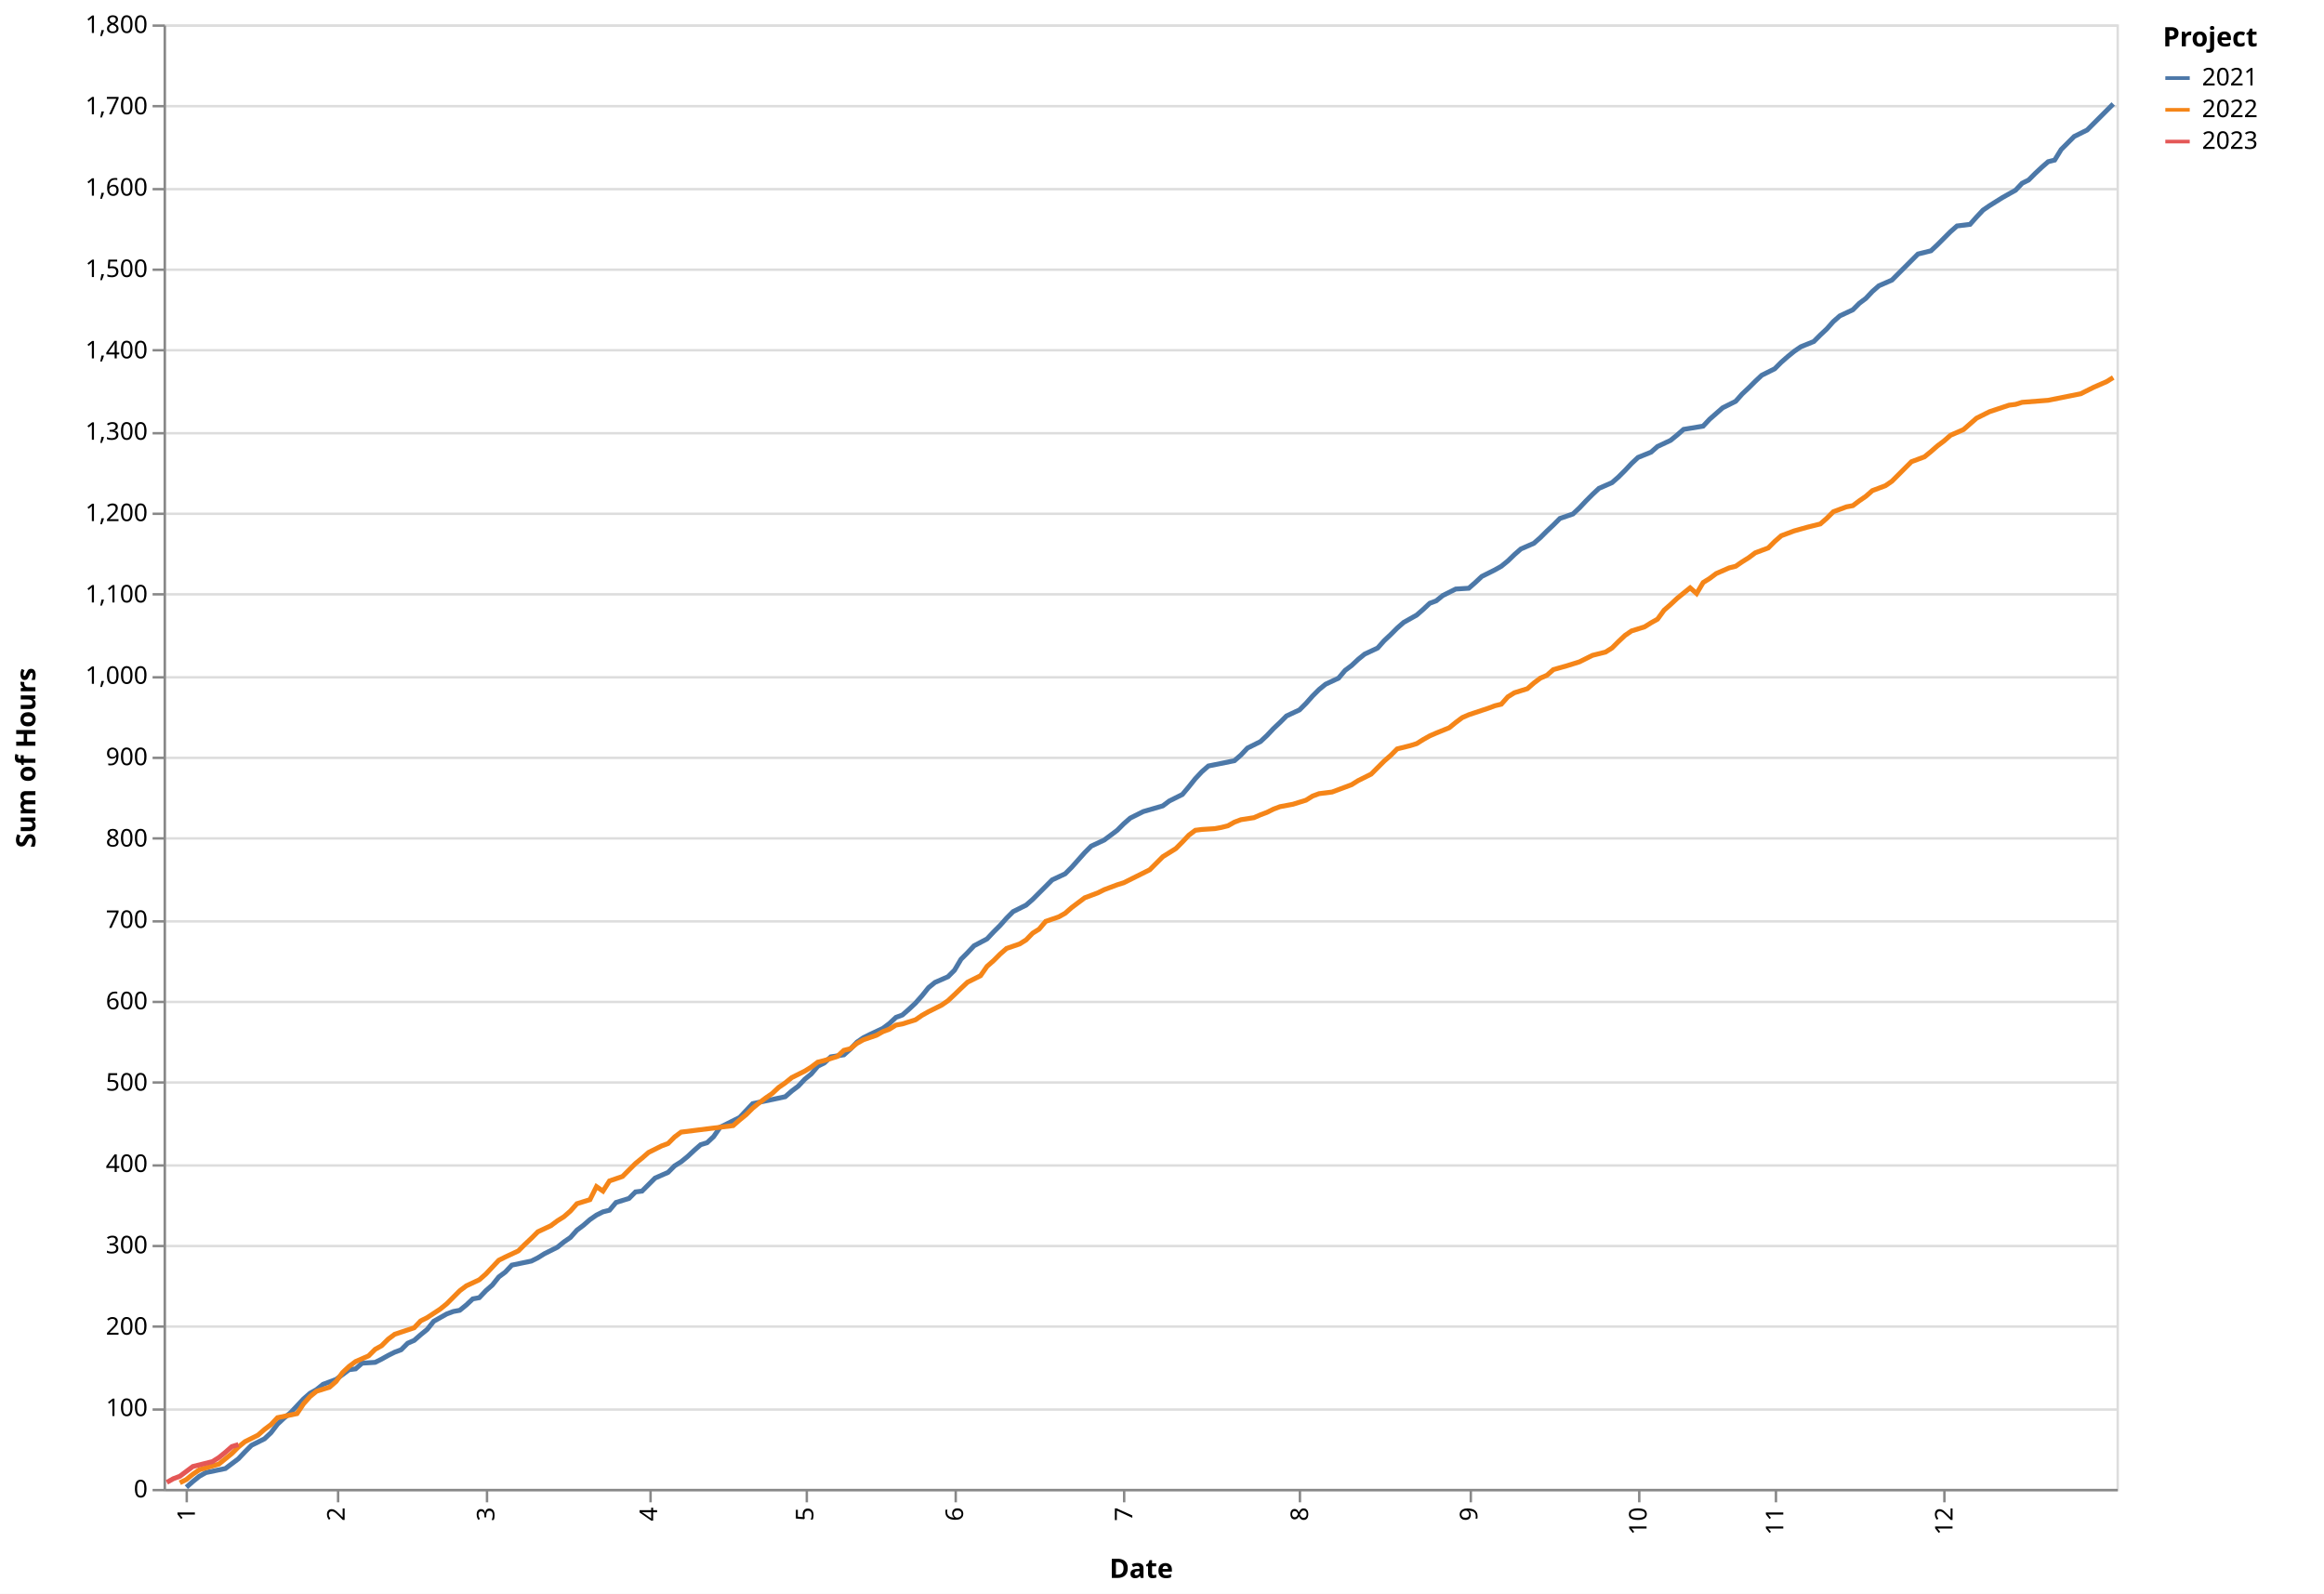
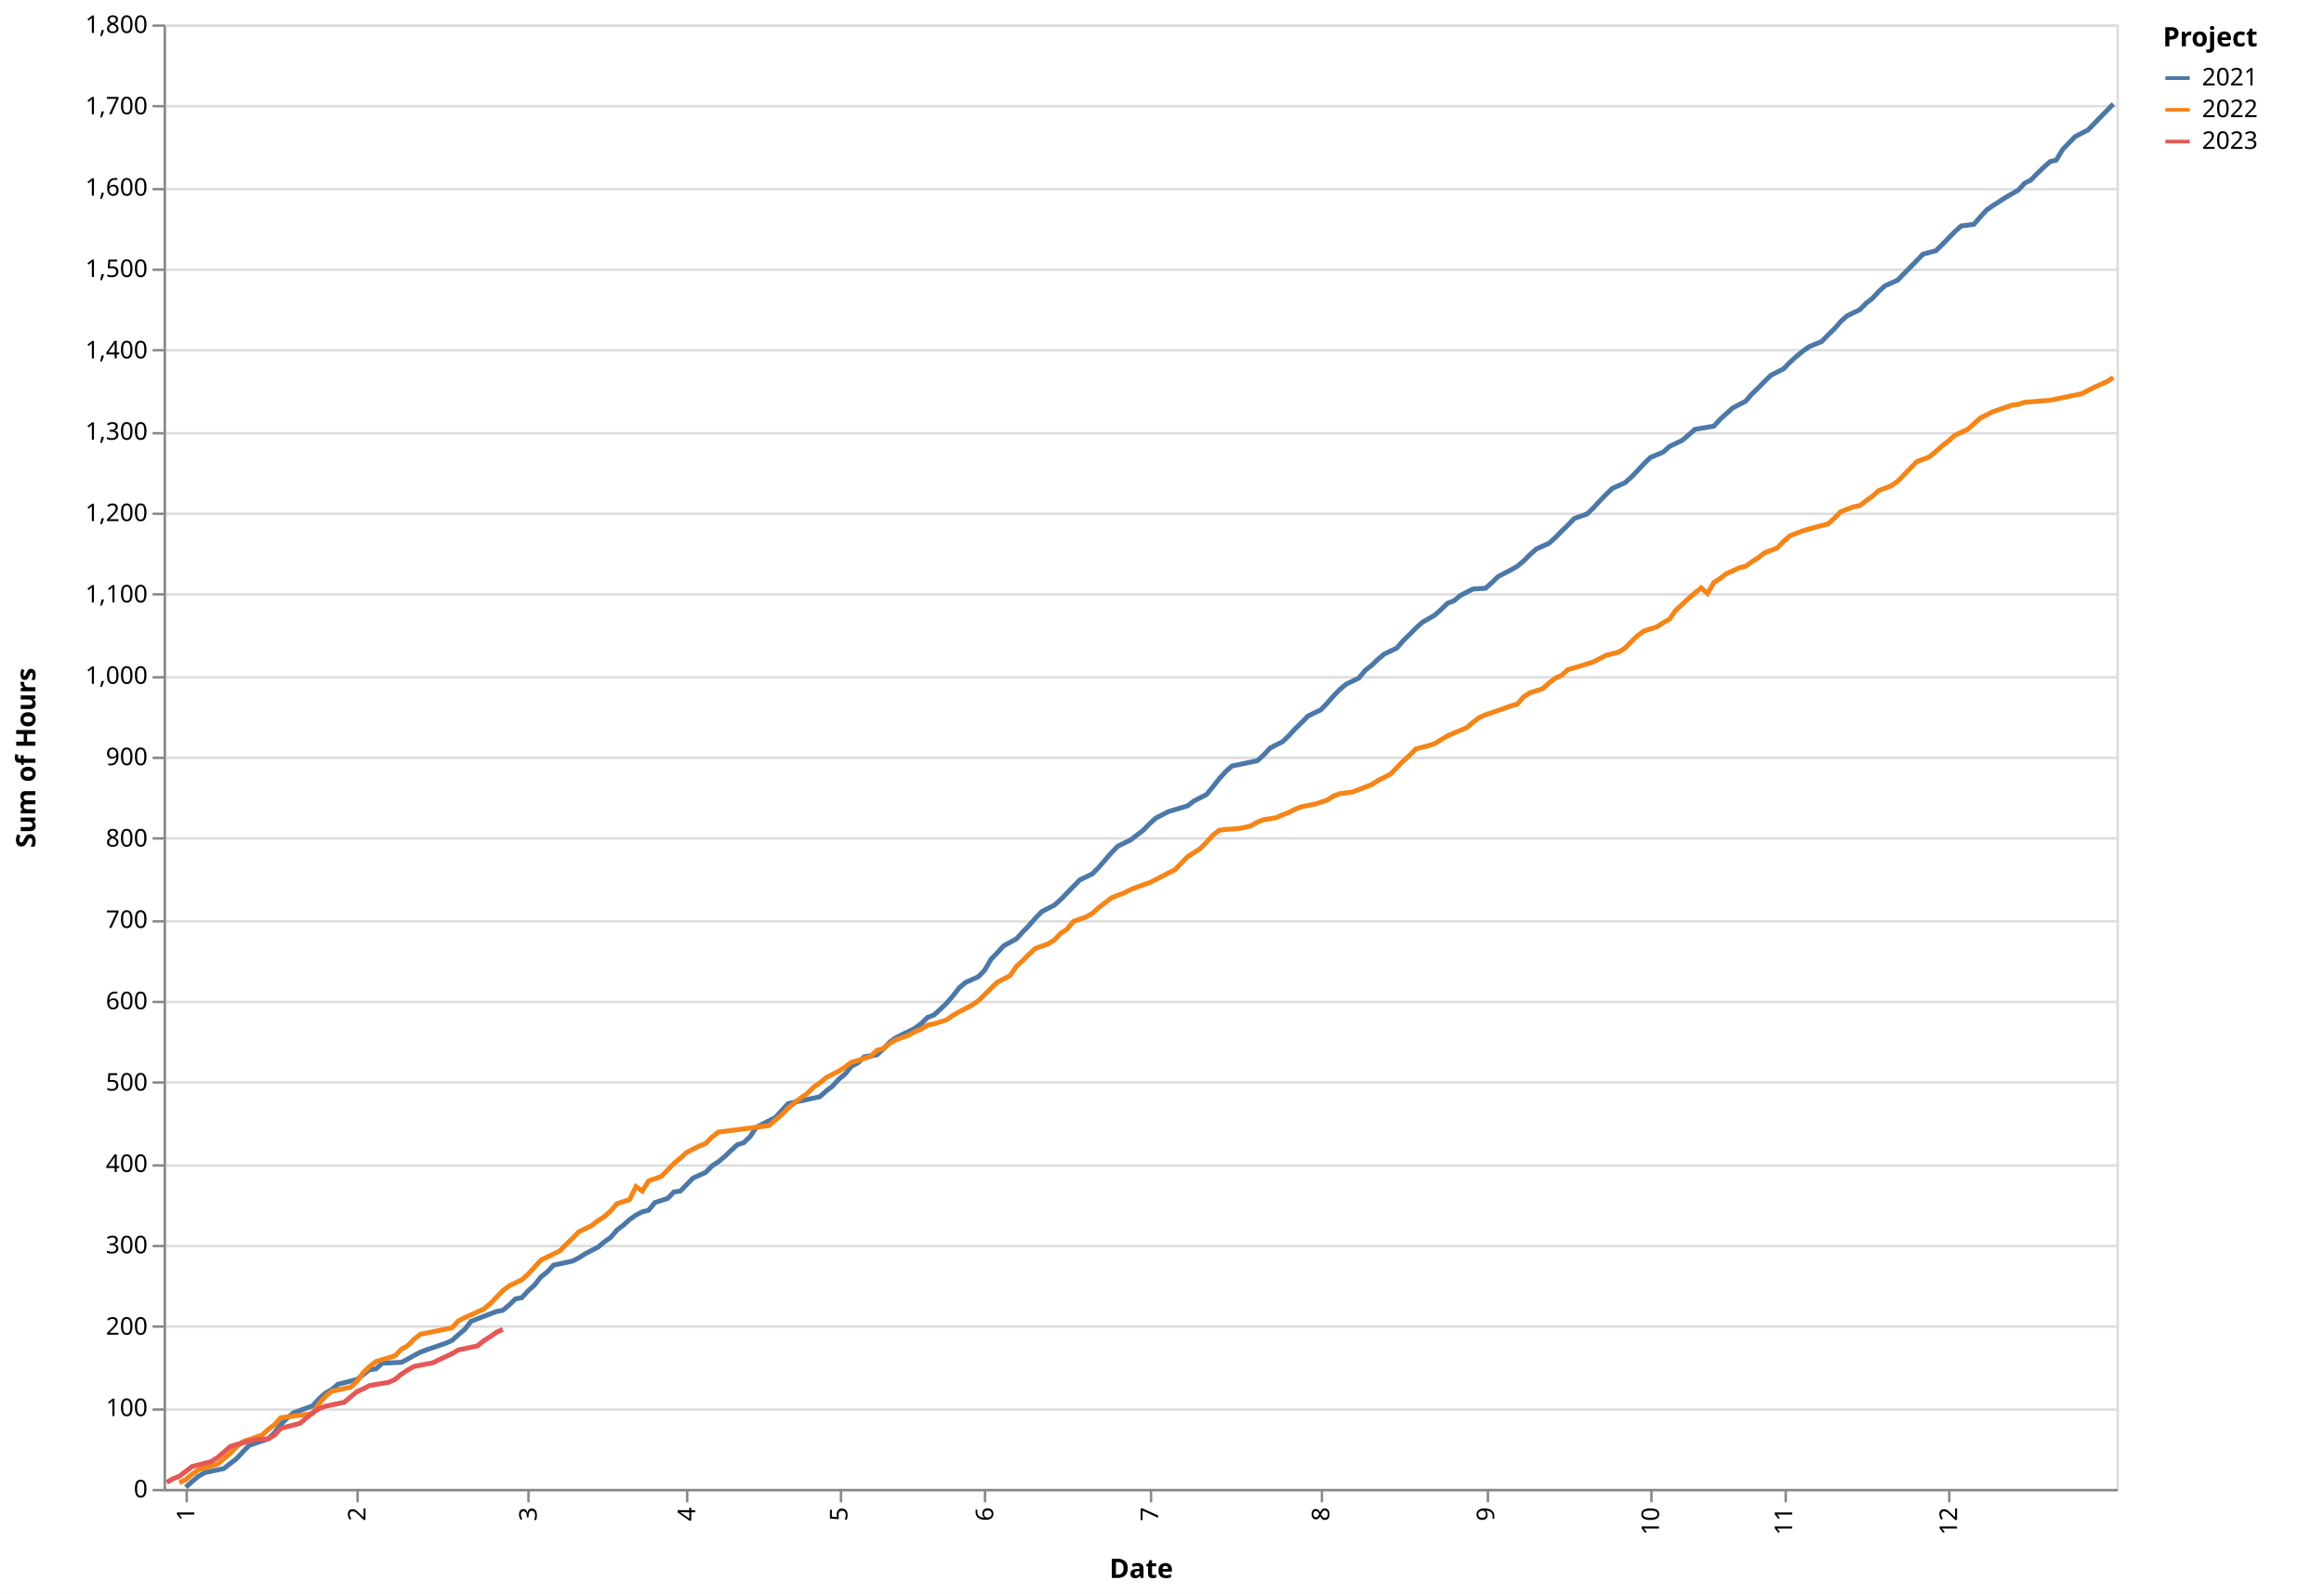
<svg xmlns="http://www.w3.org/2000/svg" class="marks" width="952" height="653" viewBox="0 0 952 653" version="1.1">
  <rect width="952" height="653" style="fill: white;" />
  <g transform="translate(67,10)">
    <g class="mark-group role-frame root">
      <g transform="translate(0,0)">
        <path class="background" d="M0.5,0.5h800v600h-800Z" style="fill: none; stroke: #ddd;" />
        <g>
          <g class="mark-group role-axis">
            <g transform="translate(0.5,0.5)">
              <path class="background" d="M0,0h0v0h0Z" style="pointer-events: none; fill: none;" />
              <g>
                <g class="mark-rule role-axis-grid" style="pointer-events: none;">
                  <line transform="translate(0,600)" x2="800" y2="0" style="fill: none; stroke: #ddd; stroke-width: 1; opacity: 1;" />
                  <line transform="translate(0,567)" x2="800" y2="0" style="fill: none; stroke: #ddd; stroke-width: 1; opacity: 1;" />
                  <line transform="translate(0,533)" x2="800" y2="0" style="fill: none; stroke: #ddd; stroke-width: 1; opacity: 1;" />
                  <line transform="translate(0,500)" x2="800" y2="0" style="fill: none; stroke: #ddd; stroke-width: 1; opacity: 1;" />
                  <line transform="translate(0,467)" x2="800" y2="0" style="fill: none; stroke: #ddd; stroke-width: 1; opacity: 1;" />
                  <line transform="translate(0,433)" x2="800" y2="0" style="fill: none; stroke: #ddd; stroke-width: 1; opacity: 1;" />
                  <line transform="translate(0,400)" x2="800" y2="0" style="fill: none; stroke: #ddd; stroke-width: 1; opacity: 1;" />
                  <line transform="translate(0,367)" x2="800" y2="0" style="fill: none; stroke: #ddd; stroke-width: 1; opacity: 1;" />
                  <line transform="translate(0,333)" x2="800" y2="0" style="fill: none; stroke: #ddd; stroke-width: 1; opacity: 1;" />
                  <line transform="translate(0,300)" x2="800" y2="0" style="fill: none; stroke: #ddd; stroke-width: 1; opacity: 1;" />
                  <line transform="translate(0,267)" x2="800" y2="0" style="fill: none; stroke: #ddd; stroke-width: 1; opacity: 1;" />
                  <line transform="translate(0,233)" x2="800" y2="0" style="fill: none; stroke: #ddd; stroke-width: 1; opacity: 1;" />
                  <line transform="translate(0,200)" x2="800" y2="0" style="fill: none; stroke: #ddd; stroke-width: 1; opacity: 1;" />
                  <line transform="translate(0,167)" x2="800" y2="0" style="fill: none; stroke: #ddd; stroke-width: 1; opacity: 1;" />
                  <line transform="translate(0,133)" x2="800" y2="0" style="fill: none; stroke: #ddd; stroke-width: 1; opacity: 1;" />
                  <line transform="translate(0,100)" x2="800" y2="0" style="fill: none; stroke: #ddd; stroke-width: 1; opacity: 1;" />
                  <line transform="translate(0,67)" x2="800" y2="0" style="fill: none; stroke: #ddd; stroke-width: 1; opacity: 1;" />
                  <line transform="translate(0,33)" x2="800" y2="0" style="fill: none; stroke: #ddd; stroke-width: 1; opacity: 1;" />
                  <line transform="translate(0,0)" x2="800" y2="0" style="fill: none; stroke: #ddd; stroke-width: 1; opacity: 1;" />
                </g>
              </g>
              <path class="foreground" d="" style="pointer-events: none; display: none; fill: none;" />
            </g>
          </g>
          <g class="mark-group role-axis">
            <g transform="translate(0.5,600.5)">
              <path class="background" d="M0,0h0v0h0Z" style="pointer-events: none; fill: none;" />
              <g>
                <g class="mark-rule role-axis-tick" style="pointer-events: none;">
                  <line transform="translate(9,0)" x2="0" y2="5" style="fill: none; stroke: #888; stroke-width: 1; opacity: 1;" />
-                   <line transform="translate(71,0)" x2="0" y2="5" style="fill: none; stroke: #888; stroke-width: 1; opacity: 1;" />
-                   <line transform="translate(132,0)" x2="0" y2="5" style="fill: none; stroke: #888; stroke-width: 1; opacity: 1;" />
-                   <line transform="translate(199,0)" x2="0" y2="5" style="fill: none; stroke: #888; stroke-width: 1; opacity: 1;" />
-                   <line transform="translate(263,0)" x2="0" y2="5" style="fill: none; stroke: #888; stroke-width: 1; opacity: 1;" />
-                   <line transform="translate(324,0)" x2="0" y2="5" style="fill: none; stroke: #888; stroke-width: 1; opacity: 1;" />
-                   <line transform="translate(393,0)" x2="0" y2="5" style="fill: none; stroke: #888; stroke-width: 1; opacity: 1;" />
-                   <line transform="translate(465,0)" x2="0" y2="5" style="fill: none; stroke: #888; stroke-width: 1; opacity: 1;" />
-                   <line transform="translate(535,0)" x2="0" y2="5" style="fill: none; stroke: #888; stroke-width: 1; opacity: 1;" />
-                   <line transform="translate(604,0)" x2="0" y2="5" style="fill: none; stroke: #888; stroke-width: 1; opacity: 1;" />
-                   <line transform="translate(660,0)" x2="0" y2="5" style="fill: none; stroke: #888; stroke-width: 1; opacity: 1;" />
-                   <line transform="translate(729,0)" x2="0" y2="5" style="fill: none; stroke: #888; stroke-width: 1; opacity: 1;" />
+                   <line transform="translate(79,0)" x2="0" y2="5" style="fill: none; stroke: #888; stroke-width: 1; opacity: 1;" />
+                   <line transform="translate(149,0)" x2="0" y2="5" style="fill: none; stroke: #888; stroke-width: 1; opacity: 1;" />
+                   <line transform="translate(214,0)" x2="0" y2="5" style="fill: none; stroke: #888; stroke-width: 1; opacity: 1;" />
+                   <line transform="translate(277,0)" x2="0" y2="5" style="fill: none; stroke: #888; stroke-width: 1; opacity: 1;" />
+                   <line transform="translate(336,0)" x2="0" y2="5" style="fill: none; stroke: #888; stroke-width: 1; opacity: 1;" />
+                   <line transform="translate(404,0)" x2="0" y2="5" style="fill: none; stroke: #888; stroke-width: 1; opacity: 1;" />
+                   <line transform="translate(474,0)" x2="0" y2="5" style="fill: none; stroke: #888; stroke-width: 1; opacity: 1;" />
+                   <line transform="translate(542,0)" x2="0" y2="5" style="fill: none; stroke: #888; stroke-width: 1; opacity: 1;" />
+                   <line transform="translate(609,0)" x2="0" y2="5" style="fill: none; stroke: #888; stroke-width: 1; opacity: 1;" />
+                   <line transform="translate(664,0)" x2="0" y2="5" style="fill: none; stroke: #888; stroke-width: 1; opacity: 1;" />
+                   <line transform="translate(731,0)" x2="0" y2="5" style="fill: none; stroke: #888; stroke-width: 1; opacity: 1;" />
                </g>
                <g class="mark-text role-axis-label" style="pointer-events: none;">
-                   <text text-anchor="end" transform="translate(9.333333,7) rotate(270) translate(0,3)" style="font-family: sans-serif; font-size: 10px; fill: #000; opacity: 1;">1</text>
-                   <text text-anchor="end" transform="translate(70.66667,7) rotate(270) translate(0,3)" style="font-family: sans-serif; font-size: 10px; fill: #000; opacity: 1;">2</text>
-                   <text text-anchor="end" transform="translate(132,7) rotate(270) translate(0,3)" style="font-family: sans-serif; font-size: 10px; fill: #000; opacity: 1;">3</text>
-                   <text text-anchor="end" transform="translate(198.6667,7) rotate(270) translate(0,3)" style="font-family: sans-serif; font-size: 10px; fill: #000; opacity: 1;">4</text>
-                   <text text-anchor="end" transform="translate(262.6667,7) rotate(270) translate(0,3)" style="font-family: sans-serif; font-size: 10px; fill: #000; opacity: 1;">5</text>
-                   <text text-anchor="end" transform="translate(324,7) rotate(270) translate(0,3)" style="font-family: sans-serif; font-size: 10px; fill: #000; opacity: 1;">6</text>
-                   <text text-anchor="end" transform="translate(393.3333,7) rotate(270) translate(0,3)" style="font-family: sans-serif; font-size: 10px; fill: #000; opacity: 1;">7</text>
-                   <text text-anchor="end" transform="translate(465.3333,7) rotate(270) translate(0,3)" style="font-family: sans-serif; font-size: 10px; fill: #000; opacity: 1;">8</text>
-                   <text text-anchor="end" transform="translate(534.6667,7) rotate(270) translate(0,3)" style="font-family: sans-serif; font-size: 10px; fill: #000; opacity: 1;">9</text>
-                   <text text-anchor="end" transform="translate(604,7) rotate(270) translate(0,3)" style="font-family: sans-serif; font-size: 10px; fill: #000; opacity: 1;">10</text>
-                   <text text-anchor="end" transform="translate(660,7) rotate(270) translate(0,3)" style="font-family: sans-serif; font-size: 10px; fill: #000; opacity: 1;">11</text>
-                   <text text-anchor="end" transform="translate(729.3333,7) rotate(270) translate(0,3)" style="font-family: sans-serif; font-size: 10px; fill: #000; opacity: 1;">12</text>
+                   <text text-anchor="end" transform="translate(9.090909,7) rotate(270) translate(0,3)" style="font-family: sans-serif; font-size: 10px; fill: #000; opacity: 1;">1</text>
+                   <text text-anchor="end" transform="translate(79.22078,7) rotate(270) translate(0,3)" style="font-family: sans-serif; font-size: 10px; fill: #000; opacity: 1;">2</text>
+                   <text text-anchor="end" transform="translate(149.3506,7) rotate(270) translate(0,3)" style="font-family: sans-serif; font-size: 10px; fill: #000; opacity: 1;">3</text>
+                   <text text-anchor="end" transform="translate(214.2857,7) rotate(270) translate(0,3)" style="font-family: sans-serif; font-size: 10px; fill: #000; opacity: 1;">4</text>
+                   <text text-anchor="end" transform="translate(276.6234,7) rotate(270) translate(0,3)" style="font-family: sans-serif; font-size: 10px; fill: #000; opacity: 1;">5</text>
+                   <text text-anchor="end" transform="translate(336.3636,7) rotate(270) translate(0,3)" style="font-family: sans-serif; font-size: 10px; fill: #000; opacity: 1;">6</text>
+                   <text text-anchor="end" transform="translate(403.8961,7) rotate(270) translate(0,3)" style="font-family: sans-serif; font-size: 10px; fill: #000; opacity: 1;">7</text>
+                   <text text-anchor="end" transform="translate(474.026,7) rotate(270) translate(0,3)" style="font-family: sans-serif; font-size: 10px; fill: #000; opacity: 1;">8</text>
+                   <text text-anchor="end" transform="translate(541.5584,7) rotate(270) translate(0,3)" style="font-family: sans-serif; font-size: 10px; fill: #000; opacity: 1;">9</text>
+                   <text text-anchor="end" transform="translate(609.0909,7) rotate(270) translate(0,3)" style="font-family: sans-serif; font-size: 10px; fill: #000; opacity: 1;">10</text>
+                   <text text-anchor="end" transform="translate(663.6364,7) rotate(270) translate(0,3)" style="font-family: sans-serif; font-size: 10px; fill: #000; opacity: 1;">11</text>
+                   <text text-anchor="end" transform="translate(731.1688,7) rotate(270) translate(0,3)" style="font-family: sans-serif; font-size: 10px; fill: #000; opacity: 1;">12</text>
                </g>
                <g class="mark-rule role-axis-domain" style="pointer-events: none;">
                  <line transform="translate(0,0)" x2="800" y2="0" style="fill: none; stroke: #888; stroke-width: 1; opacity: 1;" />
                </g>
                <g class="mark-text role-axis-title" style="pointer-events: none;">
                  <text text-anchor="middle" transform="translate(400,36)" style="font-family: sans-serif; font-size: 11px; font-weight: bold; fill: #000; opacity: 1;">Date</text>
                </g>
              </g>
              <path class="foreground" d="" style="pointer-events: none; display: none; fill: none;" />
            </g>
          </g>
          <g class="mark-group role-axis">
            <g transform="translate(0.5,0.5)">
              <path class="background" d="M0,0h0v0h0Z" style="pointer-events: none; fill: none;" />
              <g>
                <g class="mark-rule role-axis-tick" style="pointer-events: none;">
                  <line transform="translate(0,600)" x2="-5" y2="0" style="fill: none; stroke: #888; stroke-width: 1; opacity: 1;" />
                  <line transform="translate(0,567)" x2="-5" y2="0" style="fill: none; stroke: #888; stroke-width: 1; opacity: 1;" />
                  <line transform="translate(0,533)" x2="-5" y2="0" style="fill: none; stroke: #888; stroke-width: 1; opacity: 1;" />
                  <line transform="translate(0,500)" x2="-5" y2="0" style="fill: none; stroke: #888; stroke-width: 1; opacity: 1;" />
                  <line transform="translate(0,467)" x2="-5" y2="0" style="fill: none; stroke: #888; stroke-width: 1; opacity: 1;" />
                  <line transform="translate(0,433)" x2="-5" y2="0" style="fill: none; stroke: #888; stroke-width: 1; opacity: 1;" />
                  <line transform="translate(0,400)" x2="-5" y2="0" style="fill: none; stroke: #888; stroke-width: 1; opacity: 1;" />
                  <line transform="translate(0,367)" x2="-5" y2="0" style="fill: none; stroke: #888; stroke-width: 1; opacity: 1;" />
                  <line transform="translate(0,333)" x2="-5" y2="0" style="fill: none; stroke: #888; stroke-width: 1; opacity: 1;" />
                  <line transform="translate(0,300)" x2="-5" y2="0" style="fill: none; stroke: #888; stroke-width: 1; opacity: 1;" />
                  <line transform="translate(0,267)" x2="-5" y2="0" style="fill: none; stroke: #888; stroke-width: 1; opacity: 1;" />
                  <line transform="translate(0,233)" x2="-5" y2="0" style="fill: none; stroke: #888; stroke-width: 1; opacity: 1;" />
                  <line transform="translate(0,200)" x2="-5" y2="0" style="fill: none; stroke: #888; stroke-width: 1; opacity: 1;" />
                  <line transform="translate(0,167)" x2="-5" y2="0" style="fill: none; stroke: #888; stroke-width: 1; opacity: 1;" />
                  <line transform="translate(0,133)" x2="-5" y2="0" style="fill: none; stroke: #888; stroke-width: 1; opacity: 1;" />
                  <line transform="translate(0,100)" x2="-5" y2="0" style="fill: none; stroke: #888; stroke-width: 1; opacity: 1;" />
                  <line transform="translate(0,67)" x2="-5" y2="0" style="fill: none; stroke: #888; stroke-width: 1; opacity: 1;" />
                  <line transform="translate(0,33)" x2="-5" y2="0" style="fill: none; stroke: #888; stroke-width: 1; opacity: 1;" />
                  <line transform="translate(0,0)" x2="-5" y2="0" style="fill: none; stroke: #888; stroke-width: 1; opacity: 1;" />
                </g>
                <g class="mark-text role-axis-label" style="pointer-events: none;">
                  <text text-anchor="end" transform="translate(-7,603)" style="font-family: sans-serif; font-size: 10px; fill: #000; opacity: 1;">0</text>
                  <text text-anchor="end" transform="translate(-7,569.6667)" style="font-family: sans-serif; font-size: 10px; fill: #000; opacity: 1;">100</text>
                  <text text-anchor="end" transform="translate(-7,536.3333)" style="font-family: sans-serif; font-size: 10px; fill: #000; opacity: 1;">200</text>
                  <text text-anchor="end" transform="translate(-7,503)" style="font-family: sans-serif; font-size: 10px; fill: #000; opacity: 1;">300</text>
                  <text text-anchor="end" transform="translate(-7,469.6667)" style="font-family: sans-serif; font-size: 10px; fill: #000; opacity: 1;">400</text>
                  <text text-anchor="end" transform="translate(-7,436.3333)" style="font-family: sans-serif; font-size: 10px; fill: #000; opacity: 1;">500</text>
                  <text text-anchor="end" transform="translate(-7,403)" style="font-family: sans-serif; font-size: 10px; fill: #000; opacity: 1;">600</text>
                  <text text-anchor="end" transform="translate(-7,369.6667)" style="font-family: sans-serif; font-size: 10px; fill: #000; opacity: 1;">700</text>
                  <text text-anchor="end" transform="translate(-7,336.3333)" style="font-family: sans-serif; font-size: 10px; fill: #000; opacity: 1;">800</text>
                  <text text-anchor="end" transform="translate(-7,303)" style="font-family: sans-serif; font-size: 10px; fill: #000; opacity: 1;">900</text>
                  <text text-anchor="end" transform="translate(-7,269.6667)" style="font-family: sans-serif; font-size: 10px; fill: #000; opacity: 1;">1,000</text>
                  <text text-anchor="end" transform="translate(-7,236.3333)" style="font-family: sans-serif; font-size: 10px; fill: #000; opacity: 1;">1,100</text>
                  <text text-anchor="end" transform="translate(-7,203)" style="font-family: sans-serif; font-size: 10px; fill: #000; opacity: 1;">1,200</text>
                  <text text-anchor="end" transform="translate(-7,169.6667)" style="font-family: sans-serif; font-size: 10px; fill: #000; opacity: 1;">1,300</text>
                  <text text-anchor="end" transform="translate(-7,136.3333)" style="font-family: sans-serif; font-size: 10px; fill: #000; opacity: 1;">1,400</text>
                  <text text-anchor="end" transform="translate(-7,103)" style="font-family: sans-serif; font-size: 10px; fill: #000; opacity: 1;">1,500</text>
                  <text text-anchor="end" transform="translate(-7,69.66667)" style="font-family: sans-serif; font-size: 10px; fill: #000; opacity: 1;">1,600</text>
                  <text text-anchor="end" transform="translate(-7,36.33333)" style="font-family: sans-serif; font-size: 10px; fill: #000; opacity: 1;">1,700</text>
                  <text text-anchor="end" transform="translate(-7,3)" style="font-family: sans-serif; font-size: 10px; fill: #000; opacity: 1;">1,800</text>
                </g>
                <g class="mark-rule role-axis-domain" style="pointer-events: none;">
                  <line transform="translate(0,600)" x2="0" y2="-600" style="fill: none; stroke: #888; stroke-width: 1; opacity: 1;" />
                </g>
                <g class="mark-text role-axis-title" style="pointer-events: none;">
                  <text text-anchor="middle" transform="translate(-51,300) rotate(-90) translate(0,-2)" style="font-family: sans-serif; font-size: 11px; font-weight: bold; fill: #000; opacity: 1;">Sum of Hours</text>
                </g>
              </g>
              <path class="foreground" d="" style="pointer-events: none; display: none; fill: none;" />
            </g>
          </g>
          <g class="mark-group role-scope pathgroup">
            <g transform="translate(0,0)">
              <path class="background" d="M0,0h800v600h-800Z" style="fill: none;" />
              <g>
                <g class="mark-line role-mark marks">
-                   <path d="M9.333,599.333L12,597L14.667,594.833L17.333,593.333L25.333,591.667L28,589.667L30.667,587.667L33.333,584.833L36,582.167L41.333,579.5L44,577L46.667,573.5L49.333,571L52,568.833L54.667,566L57.333,563.167L60,560.833L62.667,559.333L65.333,557.167L70.667,555.167L73.333,553.167L76,551.167L78.667,550.833L81.333,548.5L86.667,548.167L89.333,546.833L92,545.333L94.667,544L97.333,543L100,540.333L102.667,539.167L105.333,536.833L108,534.667L110.667,531.333L116,528.333L118.667,527.333L121.333,526.833L124,524.667L126.667,522.167L129.333,521.667L132,518.833L134.667,516.5L137.333,513.167L140,511.167L142.667,508.333L150.667,506.667L153.333,505.333L156,503.667L161.333,501L164,498.833L166.667,497L169.333,494L172,492L174.667,489.667L177.333,487.833L180,486.5L182.667,485.833L185.333,482.667L190.667,481L193.333,478.333L196,478L198.667,475.333L201.333,472.667L206.667,470.333L209.333,467.667L212,466L214.667,463.833L217.333,461.333L220,459L222.667,458.167L225.333,455.667L228,451.833L230.667,450.5L236,447.833L238.667,445L241.333,442.167L254.667,439.333L257.333,437L260,435L262.667,432.167L265.333,430L268,426.833L270.667,425.5L273.333,423L278.667,422.167L281.333,419.833L284,417L286.667,415.167L289.333,413.833L294.667,411.333L297.333,409.333L300,406.833L302.667,405.833L305.333,403.5L308,401L310.667,398L313.333,394.667L316,392.5L321.333,390.167L324,387.5L326.667,383L329.333,380.333L332,377.5L337.333,374.667L340,371.833L342.667,369.167L345.333,366.167L348,363.5L353.333,360.833L356,358.5L358.667,355.833L361.333,353.167L364,350.5L369.333,348L372,345.333L374.667,342.333L377.333,339.333L380,336.667L385.333,334.167L388,332.167L390.667,330.167L393.333,327.5L396,325.167L401.333,322.5L409.333,320.167L412,318.167L417.333,315.5L420,312.333L422.667,309L425.333,306.167L428,303.833L438.667,301.667L441.333,299.333L444,296.5L449.333,293.833L452,291.333L454.667,288.5L457.333,286L460,283.333L465.333,280.833L468,278.167L470.667,275.167L473.333,272.5L476,270.333L481.333,267.833L484,264.667L486.667,262.667L489.333,260.167L492,258L497.333,255.5L500,252.5L502.667,250L505.333,247.333L508,245L513.333,242L516,239.667L518.667,237.167L521.333,236.167L524,234L529.333,231.333L534.667,231L537.333,228.667L540,226.167L545.333,223.5L548,222L550.667,219.833L553.333,217.25L556,214.917L561.333,212.583L564,210.25L566.667,207.583L569.333,205.083L572,202.417L577.333,200.583L580,198.083L582.667,195.25L585.333,192.583L588,190.083L593.333,187.75L596,185.417L598.667,182.75L601.333,179.917L604,177.417L609.333,175.25L612,172.917L617.333,170.417L620,168.25L622.667,165.917L630.667,164.583L633.333,161.75L636,159.417L638.667,157.083L644,154.417L646.667,151.417L649.333,148.917L652,146.25L654.667,143.75L660,141.083L662.667,138.417L665.333,136.083L668,133.917L670.667,132.083L676,129.917L678.667,127.25L681.333,124.75L684,121.75L686.667,119.417L692,116.917L694.667,114.25L697.333,112.25L700,109.417L702.667,107.083L708,104.75L710.667,102.083L713.333,99.417L716,96.75L718.667,94.083L724,92.75L726.667,90.25L729.333,87.583L732,84.917L734.667,82.583L740,81.917L742.667,78.917L745.333,76.083L748,74.25L750.667,72.583L753.333,70.917L758.667,67.917L761.333,65.083L764,63.75L766.667,61.083L769.333,58.583L772,56.25L774.667,55.583L777.333,51.25L780,48.583L782.667,45.917L788,43.25L790.667,40.583L793.333,37.917L796,35.25L798.667,32.583" style="fill: none; stroke: #4c78a8; stroke-width: 2;" />
+                   <path d="M9.091,599.333L11.688,597L14.286,594.833L16.883,593.333L24.675,591.667L27.273,589.667L29.87,587.667L32.468,584.833L35.065,582.167L42.857,579.5L45.455,577L48.052,573.5L50.649,571L53.247,568.833L61.039,566L63.636,563.167L66.234,560.833L68.831,559.333L71.429,557.167L79.221,555.167L81.818,553.167L84.416,551.167L87.013,550.833L89.61,548.5L97.403,548.167L100,546.833L102.597,545.333L105.195,544L107.792,543L115.584,540.333L118.182,539.167L120.779,536.833L123.377,534.667L125.974,531.333L133.766,528.333L136.364,527.333L138.961,526.833L141.558,524.667L144.156,522.167L146.753,521.667L149.351,518.833L151.948,516.5L154.545,513.167L157.143,511.167L159.74,508.333L167.532,506.667L170.13,505.333L172.727,503.667L177.922,501L180.519,498.833L183.117,497L185.714,494L188.312,492L190.909,489.667L193.506,487.833L196.104,486.5L198.701,485.833L201.299,482.667L206.494,481L209.091,478.333L211.688,478L214.286,475.333L216.883,472.667L222.078,470.333L224.675,467.667L227.273,466L229.87,463.833L232.468,461.333L235.065,459L237.662,458.167L240.26,455.667L242.857,451.833L245.455,450.5L250.649,447.833L253.247,445L255.844,442.167L268.831,439.333L271.429,437L274.026,435L276.623,432.167L279.221,430L281.818,426.833L284.416,425.5L287.013,423L292.208,422.167L294.805,419.833L297.403,417L300,415.167L302.597,413.833L307.792,411.333L310.39,409.333L312.987,406.833L315.584,405.833L318.182,403.5L320.779,401L323.377,398L325.974,394.667L328.571,392.5L333.766,390.167L336.364,387.5L338.961,383L341.558,380.333L344.156,377.5L349.351,374.667L351.948,371.833L354.545,369.167L357.143,366.167L359.74,363.5L364.935,360.833L367.532,358.5L370.13,355.833L372.727,353.167L375.325,350.5L380.519,348L383.117,345.333L385.714,342.333L388.312,339.333L390.909,336.667L396.104,334.167L398.701,332.167L401.299,330.167L403.896,327.5L406.494,325.167L411.688,322.5L419.481,320.167L422.078,318.167L427.273,315.5L429.87,312.333L432.468,309L435.065,306.167L437.662,303.833L448.052,301.667L450.649,299.333L453.247,296.5L458.442,293.833L461.039,291.333L463.636,288.5L466.234,286L468.831,283.333L474.026,280.833L476.623,278.167L479.221,275.167L481.818,272.5L484.416,270.333L489.61,267.833L492.208,264.667L494.805,262.667L497.403,260.167L500,258L505.195,255.5L507.792,252.5L510.39,250L512.987,247.333L515.584,245L520.779,242L523.377,239.667L525.974,237.167L528.571,236.167L531.169,234L536.364,231.333L541.558,231L544.156,228.667L546.753,226.167L551.948,223.5L554.545,222L557.143,219.833L559.74,217.25L562.338,214.917L567.532,212.583L570.13,210.25L572.727,207.583L575.325,205.083L577.922,202.417L583.117,200.583L585.714,198.083L588.312,195.25L590.909,192.583L593.506,190.083L598.701,187.75L601.299,185.417L603.896,182.75L606.494,179.917L609.091,177.417L614.286,175.25L616.883,172.917L622.078,170.417L624.675,168.25L627.273,165.917L635.065,164.583L637.662,161.75L640.26,159.417L642.857,157.083L648.052,154.417L650.649,151.417L653.247,148.917L655.844,146.25L658.442,143.75L663.636,141.083L666.234,138.417L668.831,136.083L671.429,133.917L674.026,132.083L679.221,129.917L681.818,127.25L684.416,124.75L687.013,121.75L689.61,119.417L694.805,116.917L697.403,114.25L700,112.25L702.597,109.417L705.195,107.083L710.39,104.75L712.987,102.083L715.584,99.417L718.182,96.75L720.779,94.083L725.974,92.75L728.571,90.25L731.169,87.583L733.766,84.917L736.364,82.583L741.558,81.917L744.156,78.917L746.753,76.083L749.351,74.25L751.948,72.583L754.545,70.917L759.74,67.917L762.338,65.083L764.935,63.75L767.532,61.083L770.13,58.583L772.727,56.25L775.325,55.583L777.922,51.25L780.519,48.583L783.117,45.917L788.312,43.25L790.909,40.583L793.506,37.917L796.104,35.25L798.701,32.583" style="fill: none; stroke: #4c78a8; stroke-width: 2;" />
                </g>
              </g>
              <path class="foreground" d="" style="display: none; fill: none;" />
            </g>
            <g transform="translate(0,0)">
              <path class="background" d="M0,0h800v600h-800Z" style="fill: none;" />
              <g>
                <g class="mark-line role-mark marks">
-                   <path d="M6.667,597.5L9.333,596.167L12,594L14.667,592.167L22.667,589.833L25.333,587.667L28,585.5L30.667,582.833L33.333,580.667L38.667,578L41.333,575.667L44,573.667L46.667,570.833L54.667,569.167L57.333,565.167L60,562.167L62.667,560L68,558.333L70.667,556L73.333,552.333L76,549.833L78.667,547.833L84,545.5L86.667,542.833L89.333,541.333L92,538.667L94.667,536.667L102.667,534L105.333,531.167L108,529.833L113.333,526.333L116,524.167L118.667,521.5L121.333,518.833L124,516.833L129.333,514.333L132,512L134.667,509.167L137.333,506.333L140,505L145.333,502.5L148,499.833L150.667,497.333L153.333,494.667L158.667,492.167L161.333,490.167L164,488.5L166.667,486.167L169.333,483.167L174.667,481.5L177.333,476.167L180,478L182.667,473.833L188,472L190.667,469.333L193.333,466.667L196,464.5L198.667,462.167L204,459.5L206.667,458.5L209.333,455.833L212,453.833L233.333,451.167L236,448.833L238.667,446.667L241.333,444L244,441.833L246.667,439.833L249.333,438L252,435.5L254.667,433.667L257.333,431.5L262.667,428.833L265.333,427.167L268,425.167L270.667,424.5L276,422.833L278.667,420.333L281.333,419.667L284,417.5L286.667,416L292,414.167L294.667,412.667L297.333,411.667L300,410L302.667,409.5L308,407.833L310.667,406L313.333,404.5L318.667,401.833L321.333,400L324,397.5L326.667,394.917L329.333,392.417L334.667,389.75L337.333,385.917L340,383.583L342.667,380.917L345.333,378.583L350.667,376.75L353.333,375.083L356,372.333L358.667,370.667L361.333,367.5L366.667,365.667L369.333,364.167L372,361.833L374.667,359.833L377.333,357.833L382.667,355.833L385.333,354.5L390.667,352.5L393.333,351.667L398.667,349L404,346.333L406.667,343.667L409.333,341L414.667,337.667L417.333,335L420,332.167L422.667,330.167L425.333,329.833L430.667,329.5L433.333,329L436,328.333L438.667,326.833L441.333,325.833L446.667,325L449.333,323.833L452,322.833L454.667,321.5L457.333,320.5L462.667,319.5L468,317.833L470.667,316.167L473.333,315.167L478.667,314.5L481.333,313.5L484,312.5L486.667,311.5L489.333,309.833L494.667,307.167L497.333,304.5L500,301.833L502.667,299.5L505.333,296.833L510.667,295.5L513.333,294.667L516,293L518.667,291.5L521.333,290.333L526.667,288.167L529.333,286L532,284L534.667,282.833L542.667,280.167L545.333,279.167L548,278.5L550.667,275.5L553.333,273.833L558.667,272.167L561.333,269.833L564,267.833L566.667,266.667L569.333,264.333L574.667,262.833L577.333,262L580,261.167L582.667,259.833L585.333,258.5L590.667,257.167L593.333,255.5L596,252.833L598.667,250.333L601.333,248.5L606.667,246.833L609.333,245.167L612,243.667L614.667,240L617.333,237.667L620,235.167L625.333,230.833L628,233.167L630.667,228.667L633.333,227L636,225L641.333,222.667L644,222L646.667,220.167L649.333,218.5L652,216.5L657.333,214.5L660,211.833L662.667,209.5L668,207.5L673.333,206L678.667,204.667L681.333,202.333L684,199.667L689.333,197.667L692,197.167L694.667,195.167L697.333,193.333L700,191L705.333,189L708,187.167L710.667,184.5L713.333,181.833L716,179.167L721.333,177.167L724,175L726.667,172.667L729.333,170.667L732,168.333L737.333,166L740,163.667L742.667,161.333L748,158.667L756,156L758.667,155.667L761.333,154.833L772,154L785.333,151.333L790.667,148.667L796,146.333L798.667,144.667" style="fill: none; stroke: #f58518; stroke-width: 2;" />
+                   <path d="M6.494,597.5L9.091,596.167L11.688,594L14.286,592.167L22.078,589.833L24.675,587.667L27.273,585.5L29.87,582.833L32.468,580.667L40.26,578L42.857,575.667L45.455,573.667L48.052,570.833L61.039,569.167L63.636,565.167L66.234,562.167L68.831,560L76.623,558.333L79.221,556L81.818,552.333L84.416,549.833L87.013,547.833L94.805,545.5L97.403,542.833L100,541.333L102.597,538.667L105.195,536.667L118.182,534L120.779,531.167L123.377,529.833L131.169,526.333L133.766,524.167L136.364,521.5L138.961,518.833L141.558,516.833L146.753,514.333L149.351,512L151.948,509.167L154.545,506.333L157.143,505L162.338,502.5L164.935,499.833L167.532,497.333L170.13,494.667L175.325,492.167L177.922,490.167L180.519,488.5L183.117,486.167L185.714,483.167L190.909,481.5L193.506,476.167L196.104,478L198.701,473.833L203.896,472L206.494,469.333L209.091,466.667L211.688,464.5L214.286,462.167L219.481,459.5L222.078,458.5L224.675,455.833L227.273,453.833L248.052,451.167L250.649,448.833L253.247,446.667L255.844,444L258.442,441.833L261.039,439.833L263.636,438L266.234,435.5L268.831,433.667L271.429,431.5L276.623,428.833L279.221,427.167L281.818,425.167L284.416,424.5L289.61,422.833L292.208,420.333L294.805,419.667L297.403,417.5L300,416L305.195,414.167L307.792,412.667L310.39,411.667L312.987,410L315.584,409.5L320.779,407.833L323.377,406L325.974,404.5L331.169,401.833L333.766,400L336.364,397.5L338.961,394.917L341.558,392.417L346.753,389.75L349.351,385.917L351.948,383.583L354.545,380.917L357.143,378.583L362.338,376.75L364.935,375.083L367.532,372.333L370.13,370.667L372.727,367.5L377.922,365.667L380.519,364.167L383.117,361.833L385.714,359.833L388.312,357.833L393.506,355.833L396.104,354.5L401.299,352.5L403.896,351.667L409.091,349L414.286,346.333L416.883,343.667L419.481,341L424.675,337.667L427.273,335L429.87,332.167L432.468,330.167L435.065,329.833L440.26,329.5L442.857,329L445.455,328.333L448.052,326.833L450.649,325.833L455.844,325L458.442,323.833L461.039,322.833L463.636,321.5L466.234,320.5L471.429,319.5L476.623,317.833L479.221,316.167L481.818,315.167L487.013,314.5L489.61,313.5L492.208,312.5L494.805,311.5L497.403,309.833L502.597,307.167L505.195,304.5L507.792,301.833L510.39,299.5L512.987,296.833L518.182,295.5L520.779,294.667L523.377,293L525.974,291.5L528.571,290.333L533.766,288.167L536.364,286L538.961,284L541.558,282.833L549.351,280.167L551.948,279.167L554.545,278.5L557.143,275.5L559.74,273.833L564.935,272.167L567.532,269.833L570.13,267.833L572.727,266.667L575.325,264.333L580.519,262.833L583.117,262L585.714,261.167L588.312,259.833L590.909,258.5L596.104,257.167L598.701,255.5L601.299,252.833L603.896,250.333L606.494,248.5L611.688,246.833L614.286,245.167L616.883,243.667L619.481,240L622.078,237.667L624.675,235.167L629.87,230.833L632.468,233.167L635.065,228.667L637.662,227L640.26,225L645.455,222.667L648.052,222L650.649,220.167L653.247,218.5L655.844,216.5L661.039,214.5L663.636,211.833L666.234,209.5L671.429,207.5L676.623,206L681.818,204.667L684.416,202.333L687.013,199.667L692.208,197.667L694.805,197.167L697.403,195.167L700,193.333L702.597,191L707.792,189L710.39,187.167L712.987,184.5L715.584,181.833L718.182,179.167L723.377,177.167L725.974,175L728.571,172.667L731.169,170.667L733.766,168.333L738.961,166L741.558,163.667L744.156,161.333L749.351,158.667L757.143,156L759.74,155.667L762.338,154.833L772.727,154L785.714,151.333L790.909,148.667L796.104,146.333L798.701,144.667" style="fill: none; stroke: #f58518; stroke-width: 2;" />
                </g>
              </g>
              <path class="foreground" d="" style="display: none; fill: none;" />
            </g>
            <g transform="translate(0,0)">
              <path class="background" d="M0,0h800v600h-800Z" style="fill: none;" />
              <g>
                <g class="mark-line role-mark marks">
-                   <path d="M1.333,597.333L4,595.833L6.667,594.833L9.333,592.833L12,590.833L20,588.833L22.667,587.167L25.333,585L28,582.667L30.667,581.833" style="fill: none; stroke: #e45756; stroke-width: 2;" />
+                   <path d="M1.299,597.333L3.896,595.833L6.494,594.833L9.091,592.833L11.688,590.833L19.481,588.833L22.078,587.167L24.675,585L27.273,582.667L29.87,581.833L37.662,579.833L42.857,579.5L45.455,578L48.052,575.167L55.844,573.167L58.442,571L61.039,568.833L63.636,567.167L66.234,566.167L74.026,564.5L76.623,562.333L79.221,560.167L81.818,559L84.416,557.667L92.208,556.333L94.805,555.167L97.403,553L100,551.333L102.597,549.833L110.39,548.333L112.987,547L115.584,545.833L118.182,544.583L120.779,543.083L128.571,541.417L131.169,539.333L133.766,537.667L136.364,535.833L138.961,534.667" style="fill: none; stroke: #e45756; stroke-width: 2;" />
                </g>
              </g>
              <path class="foreground" d="" style="display: none; fill: none;" />
            </g>
          </g>
          <g class="mark-group role-legend">
            <g transform="translate(819,0)">
              <path class="background" d="M0,0h61v53h-61Z" style="pointer-events: none; fill: none;" />
              <g>
                <g class="mark-group role-legend-entry">
                  <g transform="translate(0,16)">
                    <path class="background" d="M0,0h0v0h0Z" style="pointer-events: none; fill: none;" />
                    <g>
                      <g class="mark-group role-scope">
                        <g transform="translate(0,0)">
                          <path class="background" d="M0,0h48v11h-48Z" style="pointer-events: none; fill: none; opacity: 1;" />
                          <g>
                            <g class="mark-symbol role-legend-symbol" style="pointer-events: none;">
                              <path transform="translate(6,6)" d="M-5,0L5,0" style="fill: none; stroke: #4c78a8; stroke-width: 1.5; opacity: 1;" />
                            </g>
                            <g class="mark-text role-legend-label" style="pointer-events: none;">
                              <text text-anchor="start" transform="translate(16,9)" style="font-family: sans-serif; font-size: 10px; fill: #000; opacity: 1;">2021</text>
                            </g>
                          </g>
                          <path class="foreground" d="" style="pointer-events: none; display: none; fill: none;" />
                        </g>
                        <g transform="translate(0,13)">
                          <path class="background" d="M0,0h48v11h-48Z" style="pointer-events: none; fill: none; opacity: 1;" />
                          <g>
                            <g class="mark-symbol role-legend-symbol" style="pointer-events: none;">
                              <path transform="translate(6,6)" d="M-5,0L5,0" style="fill: none; stroke: #f58518; stroke-width: 1.5; opacity: 1;" />
                            </g>
                            <g class="mark-text role-legend-label" style="pointer-events: none;">
                              <text text-anchor="start" transform="translate(16,9)" style="font-family: sans-serif; font-size: 10px; fill: #000; opacity: 1;">2022</text>
                            </g>
                          </g>
                          <path class="foreground" d="" style="pointer-events: none; display: none; fill: none;" />
                        </g>
                        <g transform="translate(0,26)">
                          <path class="background" d="M0,0h48v11h-48Z" style="pointer-events: none; fill: none; opacity: 1;" />
                          <g>
                            <g class="mark-symbol role-legend-symbol" style="pointer-events: none;">
                              <path transform="translate(6,6)" d="M-5,0L5,0" style="fill: none; stroke: #e45756; stroke-width: 1.5; opacity: 1;" />
                            </g>
                            <g class="mark-text role-legend-label" style="pointer-events: none;">
                              <text text-anchor="start" transform="translate(16,9)" style="font-family: sans-serif; font-size: 10px; fill: #000; opacity: 1;">2023</text>
                            </g>
                          </g>
                          <path class="foreground" d="" style="pointer-events: none; display: none; fill: none;" />
                        </g>
                      </g>
                    </g>
                    <path class="foreground" d="" style="pointer-events: none; display: none; fill: none;" />
                  </g>
                </g>
                <g class="mark-text role-legend-title" style="pointer-events: none;">
                  <text text-anchor="start" transform="translate(0,9)" style="font-family: sans-serif; font-size: 11px; font-weight: bold; fill: #000; opacity: 1;">Project</text>
                </g>
              </g>
              <path class="foreground" d="" style="pointer-events: none; display: none; fill: none;" />
            </g>
          </g>
        </g>
        <path class="foreground" d="" style="display: none; fill: none;" />
      </g>
    </g>
  </g>
</svg>
